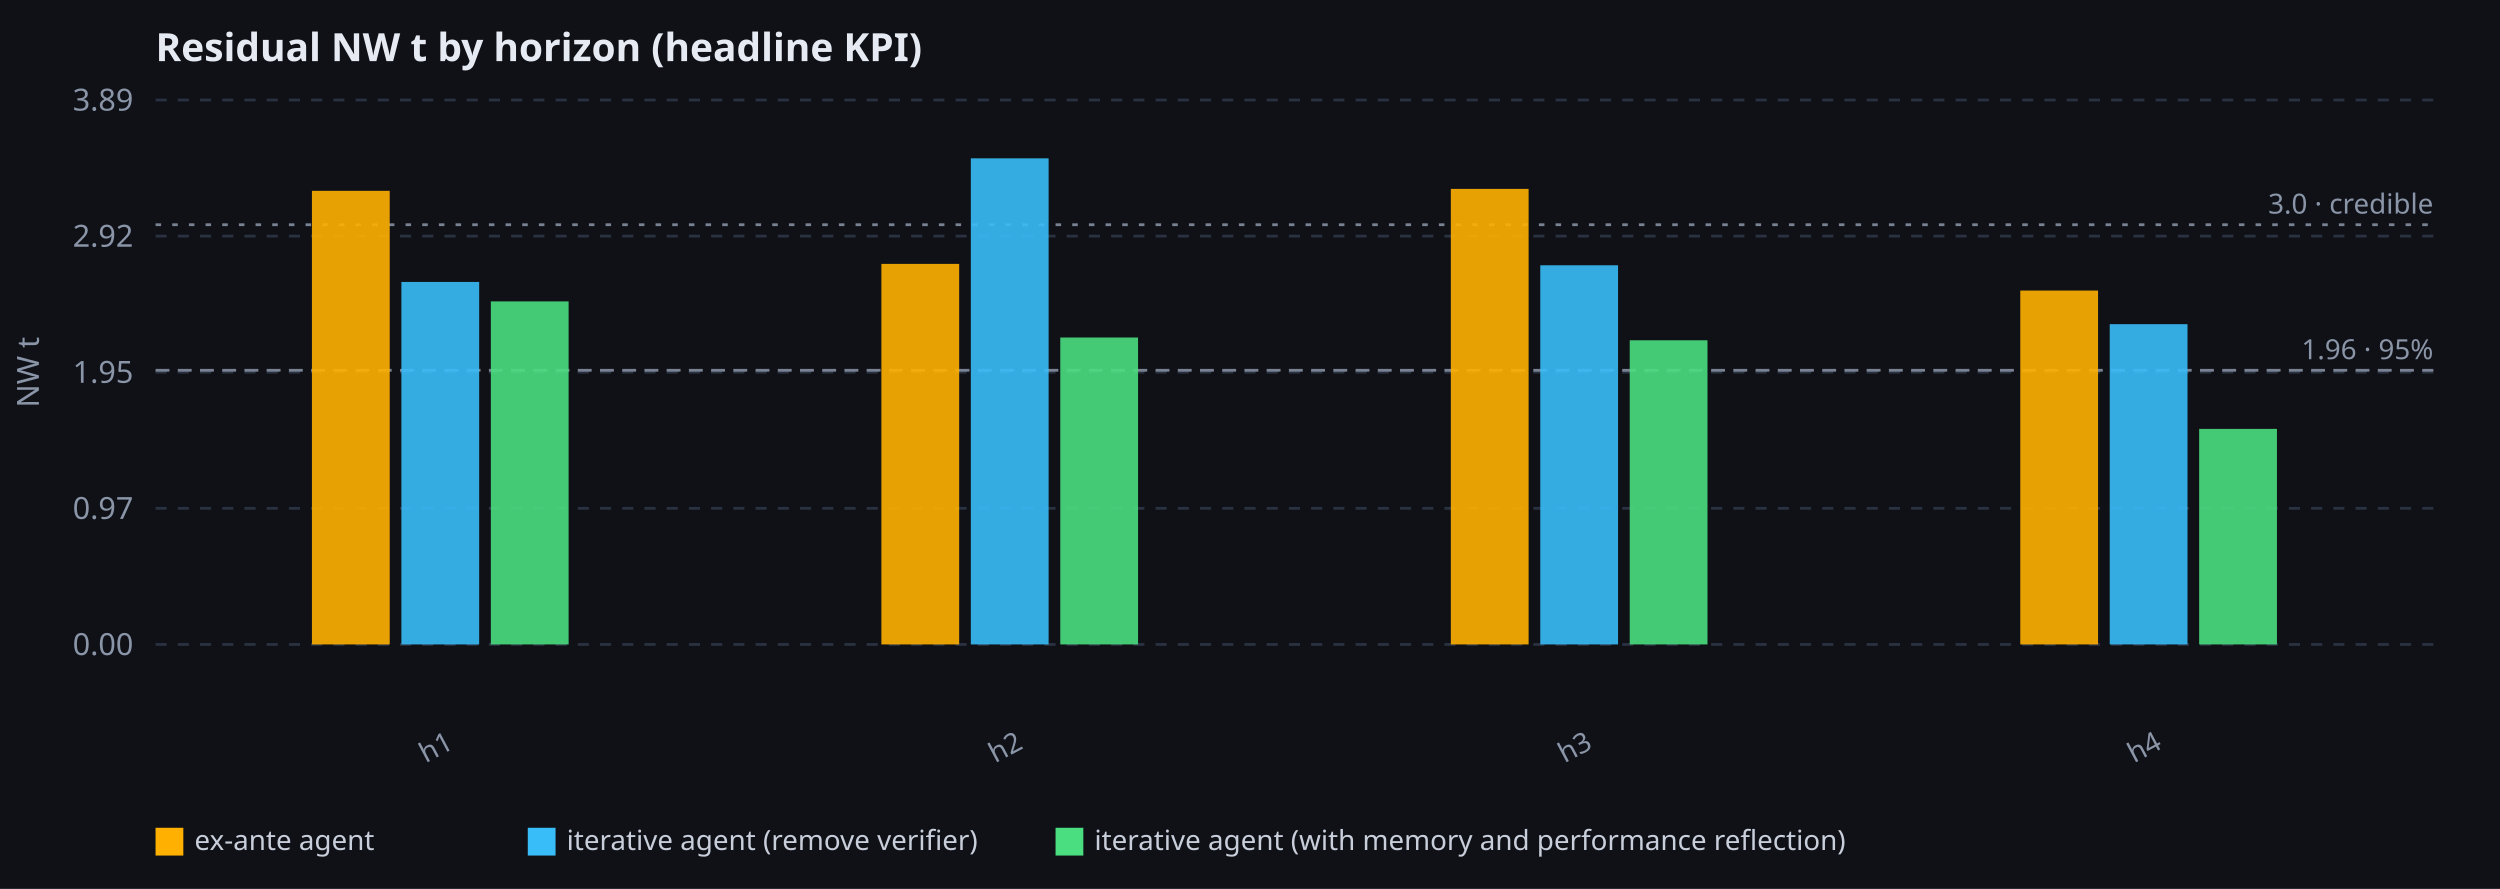
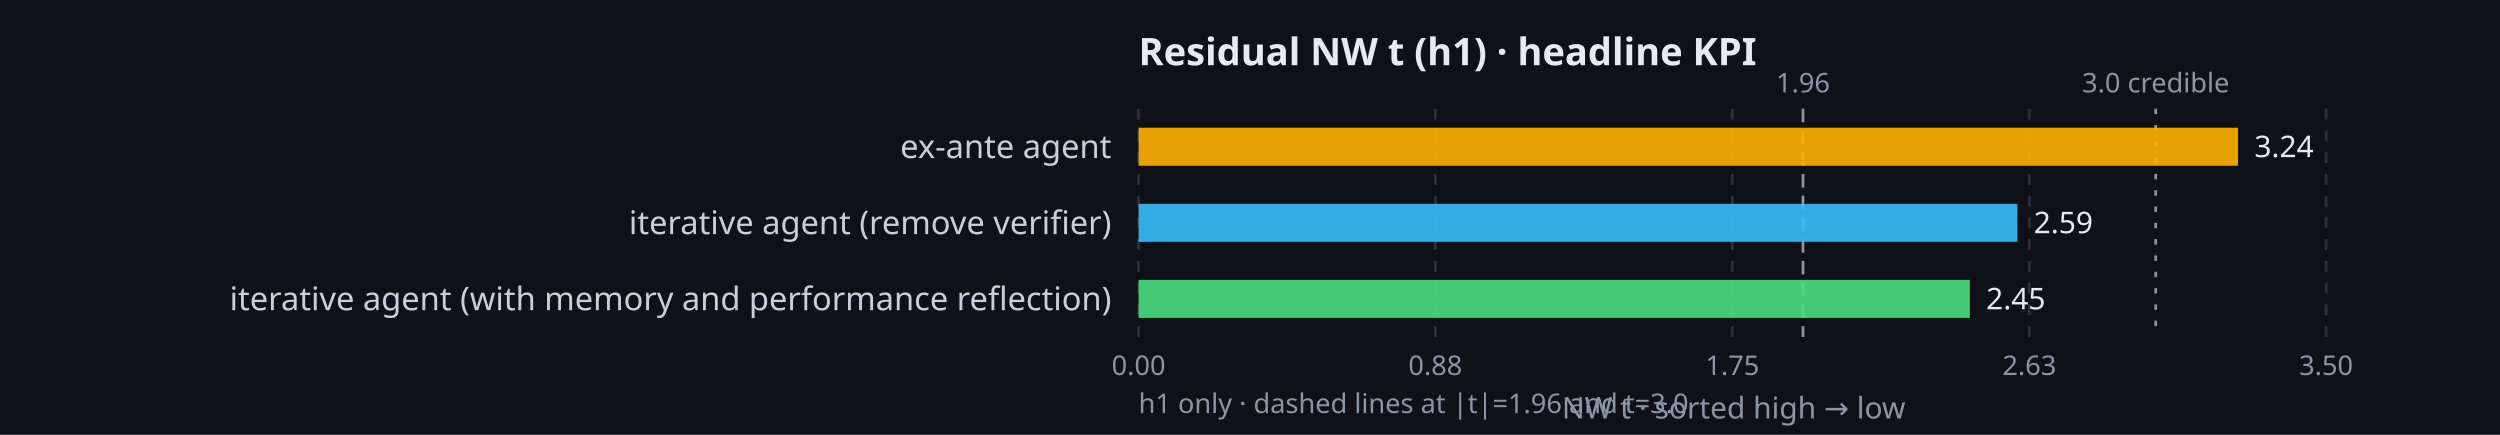
- <svg xmlns="http://www.w3.org/2000/svg" viewBox="0 0 900 320" role="img" aria-label="Residual NW t by horizon (headline KPI)">
-   <rect width="900" height="320" fill="#0f1117" />
-   <text x="56" y="22" fill="#e6eaf2" font-size="14" font-family="ui-sans-serif,system-ui,sans-serif" font-weight="600">Residual NW t by horizon (headline KPI)</text>
-   <line x1="56" y1="232.0" x2="876" y2="232.0" stroke="#2a3140" stroke-dasharray="4 4" />
-   <text x="48" y="232.0" fill="#8b95a8" font-size="11" text-anchor="end" dominant-baseline="middle" font-family="ui-sans-serif,system-ui,sans-serif">0.00</text>
-   <line x1="56" y1="183.0" x2="876" y2="183.0" stroke="#2a3140" stroke-dasharray="4 4" />
-   <text x="48" y="183.0" fill="#8b95a8" font-size="11" text-anchor="end" dominant-baseline="middle" font-family="ui-sans-serif,system-ui,sans-serif">0.97</text>
-   <line x1="56" y1="134.0" x2="876" y2="134.0" stroke="#2a3140" stroke-dasharray="4 4" />
-   <text x="48" y="134.0" fill="#8b95a8" font-size="11" text-anchor="end" dominant-baseline="middle" font-family="ui-sans-serif,system-ui,sans-serif">1.95</text>
-   <line x1="56" y1="85.0" x2="876" y2="85.0" stroke="#2a3140" stroke-dasharray="4 4" />
-   <text x="48" y="85.0" fill="#8b95a8" font-size="11" text-anchor="end" dominant-baseline="middle" font-family="ui-sans-serif,system-ui,sans-serif">2.92</text>
-   <line x1="56" y1="36.0" x2="876" y2="36.0" stroke="#2a3140" stroke-dasharray="4 4" />
-   <text x="48" y="36.0" fill="#8b95a8" font-size="11" text-anchor="end" dominant-baseline="middle" font-family="ui-sans-serif,system-ui,sans-serif">3.89</text>
-   <line x1="56" y1="133.3" x2="876" y2="133.3" stroke="#8b95a8" stroke-dasharray="5 3" opacity="0.85" />
-   <text x="876" y="129.3" fill="#8b95a8" font-size="10" text-anchor="end" font-family="ui-sans-serif,system-ui,sans-serif">1.96 · 95%</text>
-   <line x1="56" y1="80.9" x2="876" y2="80.9" stroke="#8b95a8" stroke-dasharray="2 4" opacity="0.85" />
-   <text x="876" y="76.9" fill="#8b95a8" font-size="10" text-anchor="end" font-family="ui-sans-serif,system-ui,sans-serif">3.0 · credible</text>
-   <rect x="112.3" y="68.7" width="28.0" height="163.3" fill="#ffb000" opacity="0.9" />
-   <rect x="144.5" y="101.5" width="28.0" height="130.5" fill="#38bdf8" opacity="0.9" />
-   <rect x="176.7" y="108.5" width="28.0" height="123.5" fill="#4ade80" opacity="0.9" />
-   <text x="158.5" y="272" fill="#8b95a8" font-size="10" text-anchor="middle" font-family="ui-sans-serif,system-ui,sans-serif" transform="rotate(-28 158.5,272)">h1</text>
-   <rect x="317.3" y="95.0" width="28.0" height="137.0" fill="#ffb000" opacity="0.9" />
-   <rect x="349.5" y="57.0" width="28.0" height="175.0" fill="#38bdf8" opacity="0.9" />
-   <rect x="381.7" y="121.5" width="28.0" height="110.5" fill="#4ade80" opacity="0.9" />
-   <text x="363.5" y="272" fill="#8b95a8" font-size="10" text-anchor="middle" font-family="ui-sans-serif,system-ui,sans-serif" transform="rotate(-28 363.5,272)">h2</text>
-   <rect x="522.3" y="68.0" width="28.0" height="164.0" fill="#ffb000" opacity="0.9" />
-   <rect x="554.5" y="95.5" width="28.0" height="136.5" fill="#38bdf8" opacity="0.9" />
-   <rect x="586.7" y="122.5" width="28.0" height="109.5" fill="#4ade80" opacity="0.9" />
-   <text x="568.5" y="272" fill="#8b95a8" font-size="10" text-anchor="middle" font-family="ui-sans-serif,system-ui,sans-serif" transform="rotate(-28 568.5,272)">h3</text>
-   <rect x="727.3" y="104.6" width="28.0" height="127.4" fill="#ffb000" opacity="0.9" />
-   <rect x="759.5" y="116.7" width="28.0" height="115.3" fill="#38bdf8" opacity="0.9" />
-   <rect x="791.7" y="154.4" width="28.0" height="77.6" fill="#4ade80" opacity="0.9" />
-   <text x="773.5" y="272" fill="#8b95a8" font-size="10" text-anchor="middle" font-family="ui-sans-serif,system-ui,sans-serif" transform="rotate(-28 773.5,272)">h4</text>
-   <text x="14" y="134.0" fill="#8b95a8" font-size="11" text-anchor="middle" transform="rotate(-90 14,134.0)" font-family="ui-sans-serif,system-ui,sans-serif">NW t</text>
-   <rect x="56" y="298" width="10" height="10" fill="#ffb000" />
-   <text x="70" y="306" fill="#c8ceda" font-size="10" font-family="ui-sans-serif,system-ui,sans-serif">ex-ante agent</text>
-   <rect x="190" y="298" width="10" height="10" fill="#38bdf8" />
-   <text x="204" y="306" fill="#c8ceda" font-size="10" font-family="ui-sans-serif,system-ui,sans-serif">iterative agent (remove verifier)</text>
-   <rect x="380" y="298" width="10" height="10" fill="#4ade80" />
-   <text x="394" y="306" fill="#c8ceda" font-size="10" font-family="ui-sans-serif,system-ui,sans-serif">iterative agent (with memory and performance reflection)</text>
+ <svg xmlns="http://www.w3.org/2000/svg" viewBox="0 0 920 160" role="img" aria-label="Residual NW t (h1) · headline KPI">
+   <rect width="920" height="160" fill="#0f1117" />
+   <text x="419" y="24" fill="#e6eaf2" font-size="14" font-family="ui-sans-serif,system-ui,sans-serif" font-weight="600">Residual NW t (h1) · headline KPI</text>
+   <line x1="419.0" y1="40" x2="419.0" y2="124" stroke="#2a3140" stroke-dasharray="4 4" />
+   <text x="419.0" y="138" fill="#8b95a8" font-size="10" text-anchor="middle" font-family="ui-sans-serif,system-ui,sans-serif">0.00</text>
+   <line x1="528.2" y1="40" x2="528.2" y2="124" stroke="#2a3140" stroke-dasharray="4 4" />
+   <text x="528.2" y="138" fill="#8b95a8" font-size="10" text-anchor="middle" font-family="ui-sans-serif,system-ui,sans-serif">0.88</text>
+   <line x1="637.5" y1="40" x2="637.5" y2="124" stroke="#2a3140" stroke-dasharray="4 4" />
+   <text x="637.5" y="138" fill="#8b95a8" font-size="10" text-anchor="middle" font-family="ui-sans-serif,system-ui,sans-serif">1.75</text>
+   <line x1="746.8" y1="40" x2="746.8" y2="124" stroke="#2a3140" stroke-dasharray="4 4" />
+   <text x="746.8" y="138" fill="#8b95a8" font-size="10" text-anchor="middle" font-family="ui-sans-serif,system-ui,sans-serif">2.63</text>
+   <line x1="856.0" y1="40" x2="856.0" y2="124" stroke="#2a3140" stroke-dasharray="4 4" />
+   <text x="856.0" y="138" fill="#8b95a8" font-size="10" text-anchor="middle" font-family="ui-sans-serif,system-ui,sans-serif">3.50</text>
+   <line x1="663.5" y1="40" x2="663.5" y2="124" stroke="#8b95a8" stroke-dasharray="5 3" />
+   <text x="663.5" y="34" fill="#8b95a8" font-size="10" text-anchor="middle" font-family="ui-sans-serif,system-ui,sans-serif">1.96</text>
+   <line x1="793.3" y1="40" x2="793.3" y2="124" stroke="#8b95a8" stroke-dasharray="2 4" />
+   <text x="793.3" y="34" fill="#8b95a8" font-size="10" text-anchor="middle" font-family="ui-sans-serif,system-ui,sans-serif">3.0 credible</text>
+   <rect x="419.0" y="47.0" width="404.6" height="14" fill="#ffb000" opacity="0.9" />
+   <text x="409" y="54.0" fill="#c8ceda" font-size="12" text-anchor="end" dominant-baseline="middle" font-family="ui-sans-serif,system-ui,sans-serif">ex-ante agent</text>
+   <text x="829.6" y="54.0" fill="#e6eaf2" font-size="11" dominant-baseline="middle" font-family="ui-sans-serif,system-ui,sans-serif">3.24</text>
+   <rect x="419.0" y="75.0" width="323.4" height="14" fill="#38bdf8" opacity="0.9" />
+   <text x="409" y="82.0" fill="#c8ceda" font-size="12" text-anchor="end" dominant-baseline="middle" font-family="ui-sans-serif,system-ui,sans-serif">iterative agent (remove verifier)</text>
+   <text x="748.4" y="82.0" fill="#e6eaf2" font-size="11" dominant-baseline="middle" font-family="ui-sans-serif,system-ui,sans-serif">2.59</text>
+   <rect x="419.0" y="103.0" width="305.9" height="14" fill="#4ade80" opacity="0.9" />
+   <text x="409" y="110.0" fill="#c8ceda" font-size="12" text-anchor="end" dominant-baseline="middle" font-family="ui-sans-serif,system-ui,sans-serif">iterative agent (with memory and performance reflection)</text>
+   <text x="730.9" y="110.0" fill="#e6eaf2" font-size="11" dominant-baseline="middle" font-family="ui-sans-serif,system-ui,sans-serif">2.45</text>
+   <text x="638" y="154" fill="#8b95a8" font-size="11" text-anchor="middle" font-family="ui-sans-serif,system-ui,sans-serif">NW t · sorted high → low</text>
+   <text x="419" y="152" fill="#8b95a8" font-size="10" font-family="ui-sans-serif,system-ui,sans-serif">h1 only · dashed lines at |t|=1.96 and t=3.0</text>
</svg>
